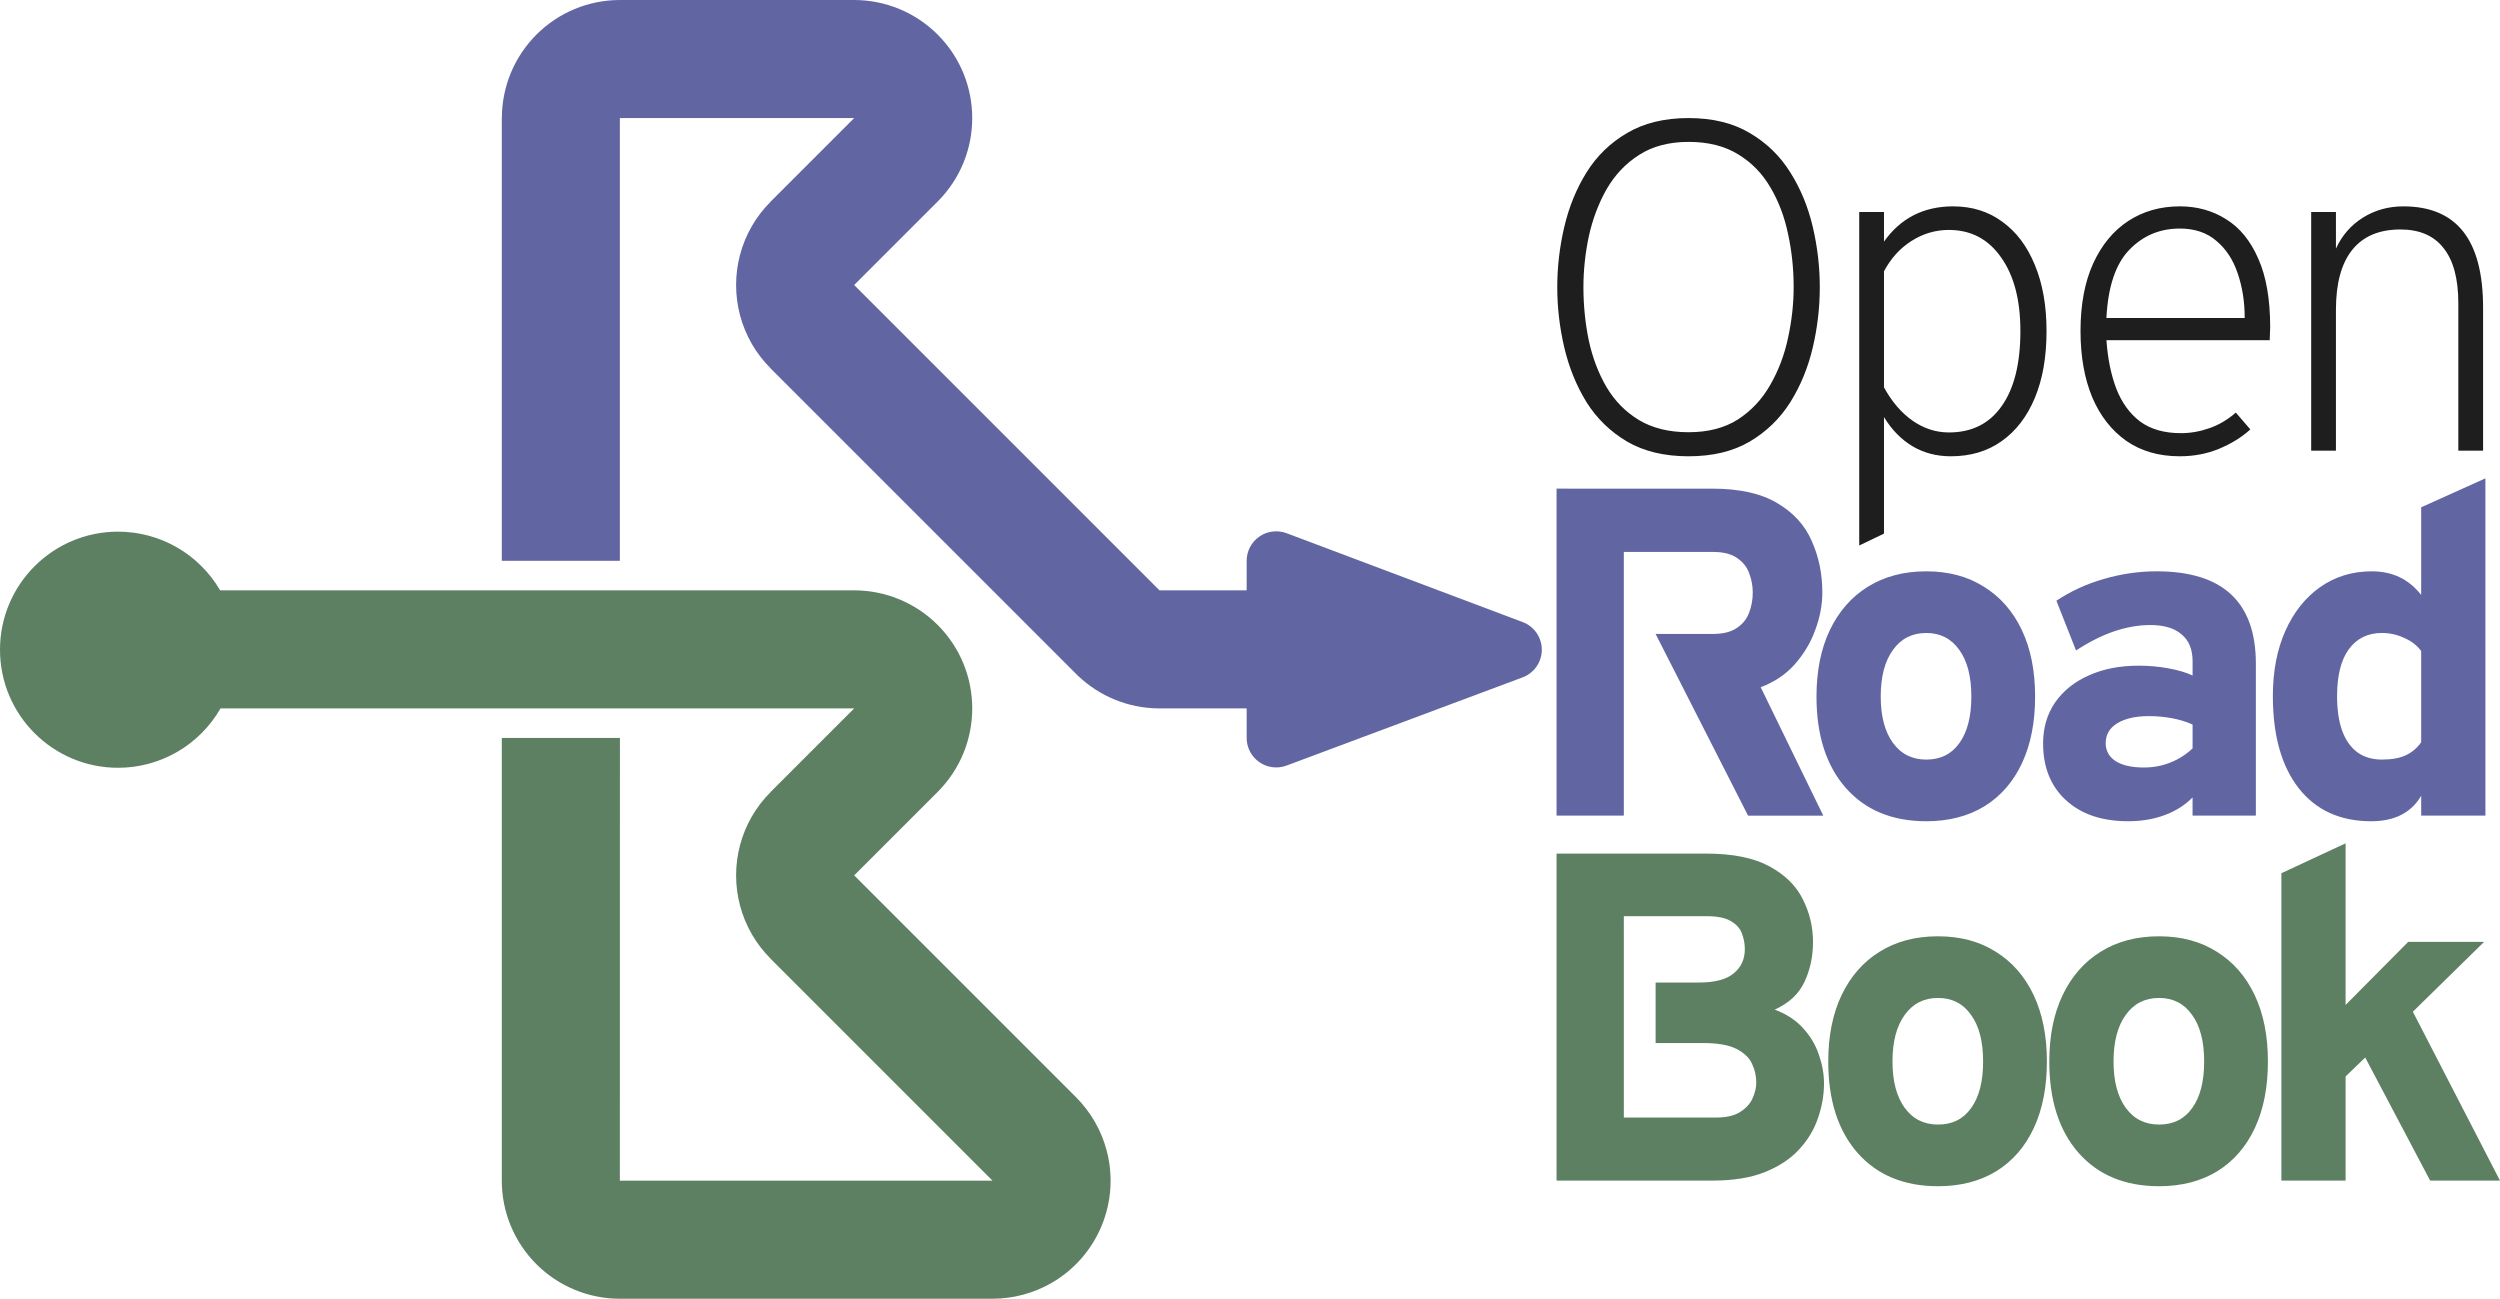
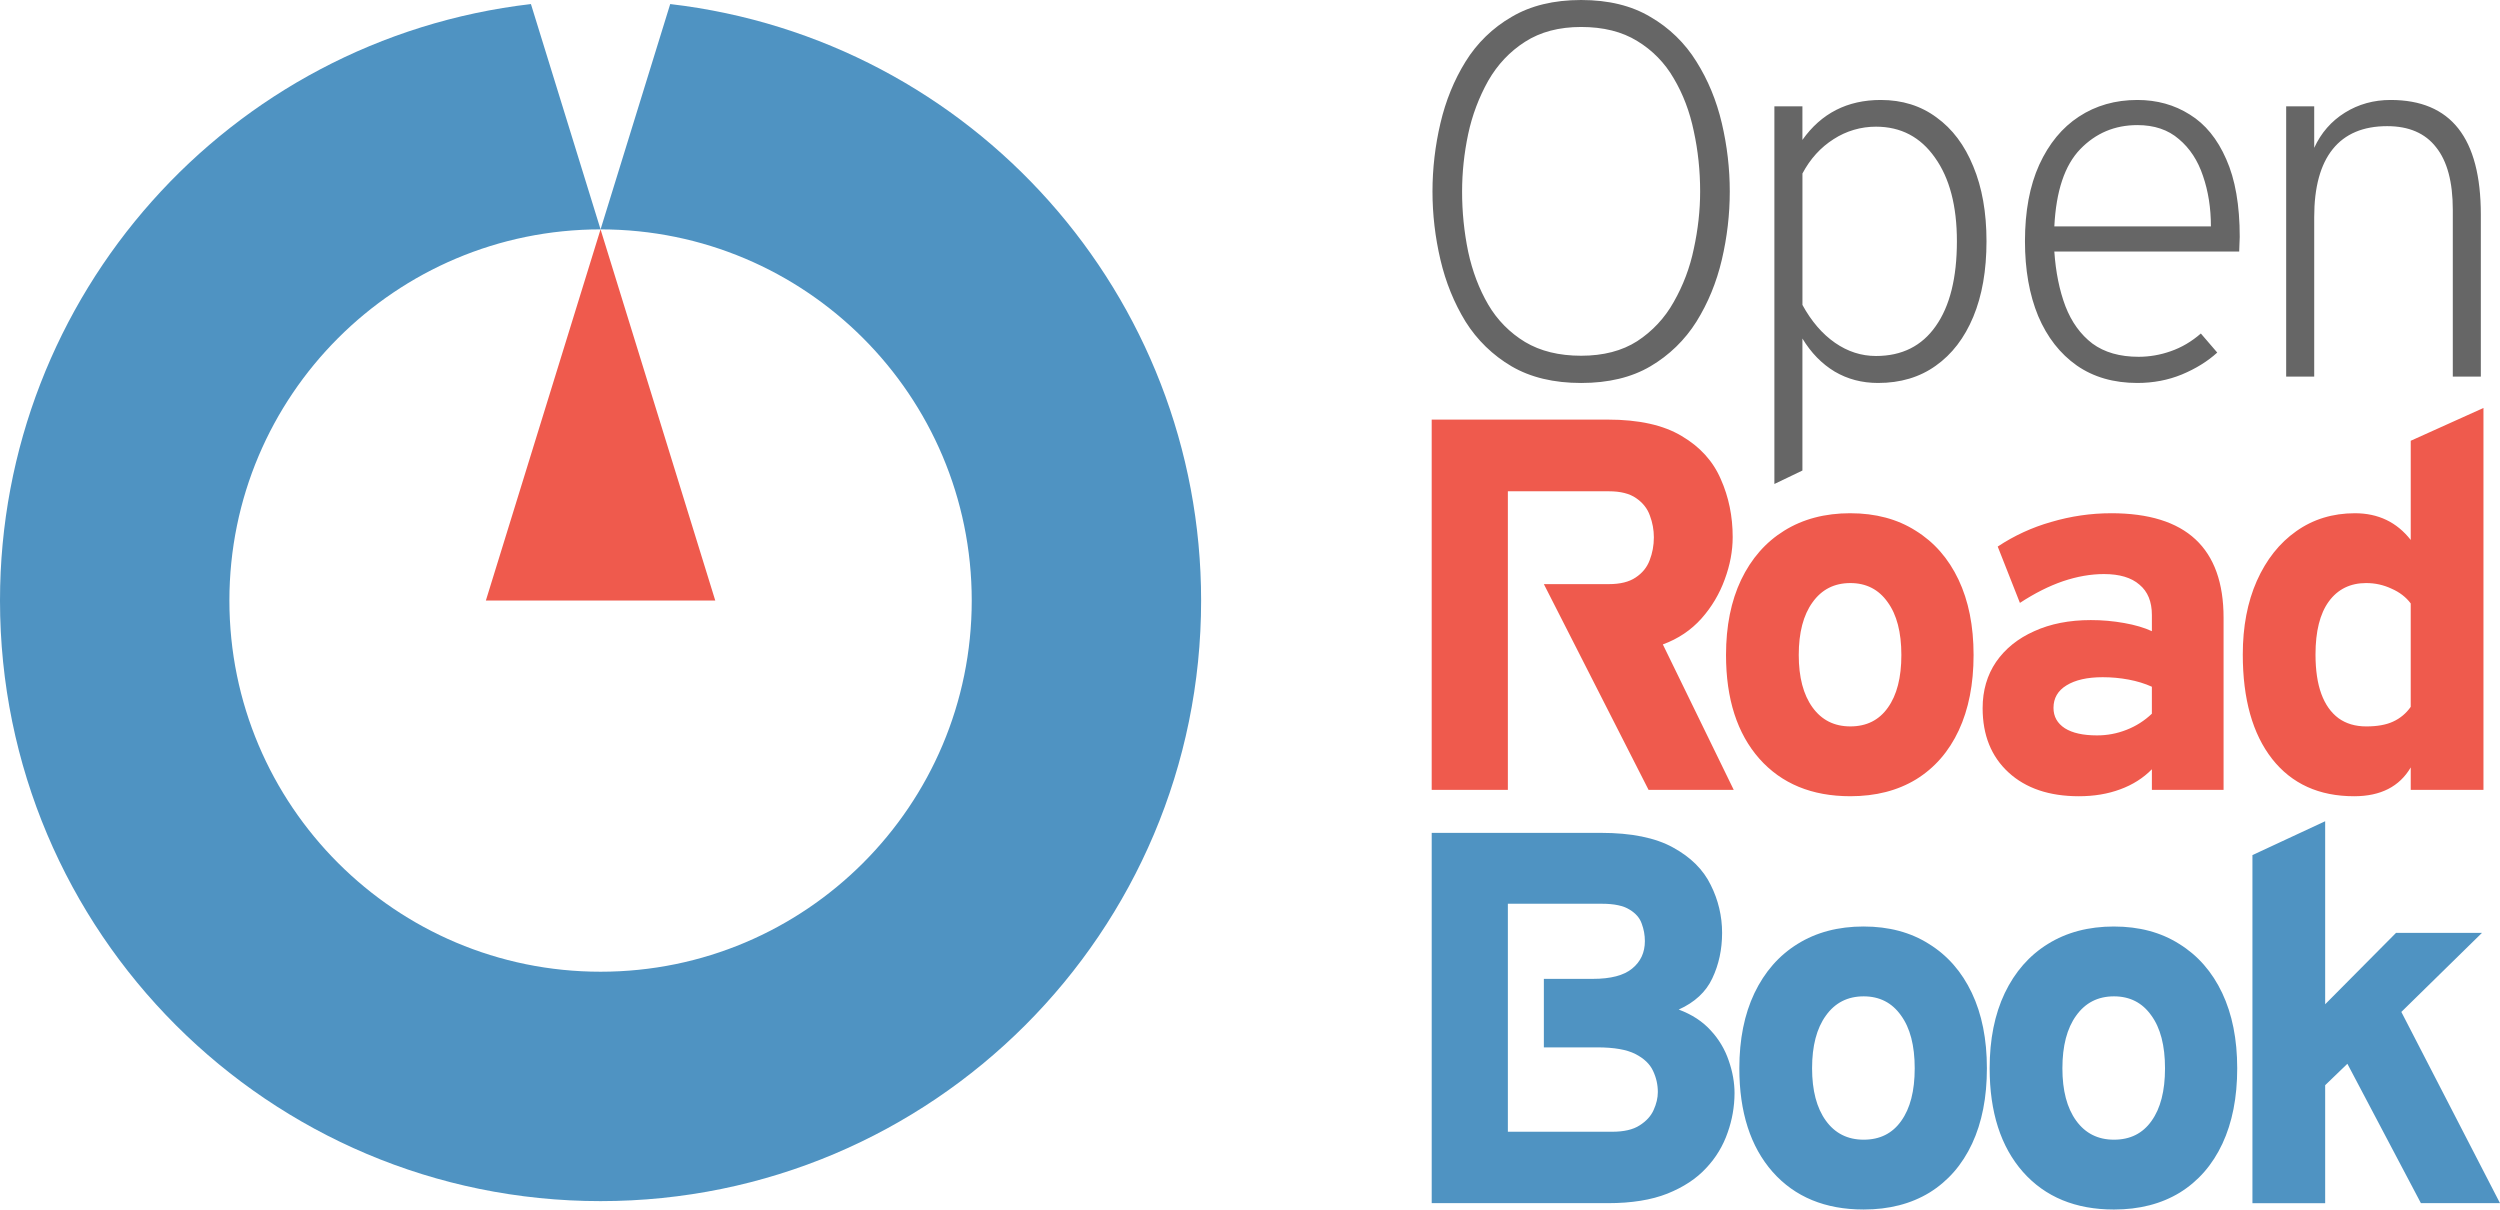
- <svg xmlns="http://www.w3.org/2000/svg" width="423.487mm" height="220.004mm" viewBox="0 0 423.487 220.004" version="1.1" id="svg1">
-   <defs id="defs1" />
-   <g id="layer7" transform="translate(-24.6202,24.702)">
-     <path id="path25" style="font-variation-settings:'wght' 200;display:inline;opacity:1;fill:#5e8062;stroke-width:1.8;stroke-linejoin:bevel;stroke-dasharray:7.2, 10.8;paint-order:stroke markers fill" d="m 44.62,65.357 c -11.046,1.04e-4 -20,8.954 -20,20 1.05e-4,11.046 8.954,20 20,20 7.169,1.1e-4 13.789,-3.837 17.353,-10.057 l 107.338,-10e-4 -14.141,14.141 0.008,0.008 c -1.238,1.233 -2.31,2.622 -3.187,4.133 -3.573,6.188 -3.573,13.811 0,19.999 0.877,1.511 1.949,2.901 3.187,4.133 l -0.008,0.008 37.578,37.578 h -63.127 l 0.011,-75 h -20.011 v 75 c -3.5e-4,5.305 2.107,10.392 5.858,14.143 3.75,3.75 8.837,5.857 14.141,5.858 h 63.064 c 0.024,0.005 0.07,-0.004 0.085,-0.005 3.503,-0.002 6.945,-0.924 9.98,-2.674 7.839,-4.526 11.661,-13.752 9.318,-22.496 -0.909,-3.391 -2.694,-6.483 -5.176,-8.965 l -0.004,-0.005 -37.574,-37.574 14.142,-14.141 c 7.81,-7.81 7.81,-20.473 0,-28.284 -3.751,-3.75 -8.837,-5.857 -14.141,-5.856 v -0.001 l -107.404,0.001 C 58.326,69.144 51.742,65.357 44.62,65.357 Z" />
-     <path id="path30" style="font-variation-settings:'wght' 200;display:inline;opacity:1;fill:#6166a3;stroke-width:1.8;stroke-linejoin:bevel;stroke-dasharray:7.2, 10.8;paint-order:stroke markers fill" d="m 129.633,-24.702 a 19.999,19.999 0 0 0 -14.141,5.858 19.999,19.999 0 0 0 -5.858,14.142 h -0.013 V 70.3 h 20 V -4.69 l 0.012,-0.012 v 0.001 h 39.678 l -14.141,14.141 0.008,0.008 a 19.999,19.999 0 0 0 -3.187,4.133 19.999,19.999 0 0 0 0,19.999 19.999,19.999 0 0 0 3.187,4.133 l -0.008,0.008 52.143,52.143 0.007,-0.007 a 19.999,19.999 0 0 0 6.06,3.92 19.999,19.999 0 0 0 7.418,1.521 v 0.002 h 15 v 4.999 a 5,5 0 0 0 6.75,4.683 l 40,-14.943 a 5,5 0 0 0 0.011,-9.361 l -40,-15.059 a 5,5 0 0 0 -6.762,4.68 v 5.001 H 221.031 L 169.311,23.581 183.453,9.439 a 19.999,19.999 0 0 0 0,-28.283 19.999,19.999 0 0 0 -14.141,-5.856 v -0.002 z" />
-     <g id="g3" transform="matrix(1.799863,0,0,1.799863,156.882,-4.70054)" style="display:inline;fill:#000000">
-       <path id="path51" style="font-size:43.966px;font-family:Overpass;-inkscape-font-specification:'Overpass, @wght=200';font-variation-settings:'wght' 200;letter-spacing:-3.175px;fill:#1e1e1e;stroke-width:154.694;stroke-linecap:round;stroke-linejoin:round;paint-order:stroke markers fill" d="m 85.433,-5.1676432e-4 c -2.272,0 -4.199,0.469 -5.782,1.407 -1.583,0.923 -2.858,2.162 -3.825,3.716 -0.953,1.539 -1.649,3.246 -2.088,5.122 -0.44,1.876 -0.66,3.767 -0.66,5.672 0,1.905 0.22,3.796 0.66,5.671 0.44,1.876 1.136,3.59 2.088,5.144 0.967,1.539 2.242,2.777 3.825,3.715 1.583,0.923 3.51,1.385 5.782,1.385 2.272,0 4.191,-0.462 5.759,-1.385 1.583,-0.938 2.858,-2.176 3.825,-3.715 0.967,-1.553 1.671,-3.268 2.11,-5.144 0.44,-1.876 0.659,-3.766 0.659,-5.671 0,-1.905 -0.22,-3.796 -0.659,-5.672 C 96.688,8.367 95.984,6.66 95.017,5.122 94.05,3.568 92.775,2.329 91.192,1.406 89.624,0.468 87.704,-5.1676432e-4 85.433,-5.1676432e-4 Z m 0,2.242 c 1.847,0 3.4,0.389 4.66,1.165 1.26,0.762 2.272,1.795 3.034,3.1 0.777,1.304 1.334,2.769 1.671,4.396 0.352,1.612 0.528,3.283 0.528,5.013 0,1.568 -0.176,3.158 -0.528,4.77 -0.337,1.597 -0.894,3.07 -1.671,4.418 -0.762,1.348 -1.774,2.433 -3.034,3.254 -1.26,0.806 -2.814,1.209 -4.66,1.209 -1.832,0 -3.386,-0.381 -4.661,-1.143 -1.26,-0.762 -2.279,-1.796 -3.056,-3.1 -0.762,-1.304 -1.319,-2.769 -1.671,-4.396 -0.337,-1.627 -0.505,-3.297 -0.505,-5.012 0,-1.583 0.168,-3.173 0.505,-4.771 0.352,-1.612 0.909,-3.092 1.671,-4.441 0.777,-1.348 1.795,-2.425 3.056,-3.231 1.275,-0.821 2.829,-1.231 4.661,-1.231 z m 24.901,6.067 c -2.77,0 -4.938,1.106 -6.507,3.319 V 8.837 h -2.33 V 40.228 l 2.33,-1.121 V 28.138 c 0.718,1.187 1.612,2.103 2.682,2.748 1.07,0.63 2.271,0.945 3.605,0.945 1.861,0 3.459,-0.476 4.792,-1.429 1.348,-0.953 2.388,-2.308 3.121,-4.067 0.733,-1.759 1.099,-3.854 1.099,-6.287 0,-2.389 -0.366,-4.463 -1.099,-6.221 -0.718,-1.759 -1.737,-3.114 -3.056,-4.067 -1.304,-0.967 -2.851,-1.451 -4.638,-1.451 z m 21.332,0 c -1.832,0 -3.451,0.462 -4.858,1.385 -1.392,0.909 -2.491,2.242 -3.297,4.001 -0.791,1.744 -1.187,3.862 -1.187,6.353 0,2.374 0.366,4.448 1.099,6.221 0.747,1.759 1.817,3.129 3.21,4.111 1.392,0.967 3.07,1.451 5.034,1.451 1.319,-1e-6 2.55,-0.234 3.693,-0.703 1.158,-0.484 2.14,-1.092 2.946,-1.825 l -1.363,-1.583 c -0.777,0.674 -1.612,1.165 -2.506,1.473 -0.879,0.308 -1.766,0.462 -2.66,0.462 -1.568,0 -2.85,-0.366 -3.847,-1.099 -0.982,-0.747 -1.729,-1.781 -2.242,-3.1 -0.498,-1.319 -0.806,-2.836 -0.923,-4.551 h 15.366 c 0.015,-0.22 0.022,-0.433 0.022,-0.638 0.015,-0.205 0.022,-0.396 0.022,-0.572 0,-2.638 -0.373,-4.792 -1.121,-6.463 -0.733,-1.685 -1.744,-2.924 -3.034,-3.715 -1.275,-0.806 -2.726,-1.209 -4.353,-1.209 z m 21.05,0 c -1.407,0 -2.674,0.352 -3.803,1.055 -1.128,0.703 -1.979,1.678 -2.55,2.924 V 8.837 h -2.33 V 31.303 h 2.33 V 18.047 c 0,-2.491 0.513,-4.375 1.539,-5.65 1.026,-1.275 2.535,-1.913 4.528,-1.913 1.803,0 3.158,0.586 4.067,1.759 0.923,1.158 1.385,2.887 1.385,5.188 v 13.871 h 2.33 V 17.85 c 0,-3.195 -0.623,-5.584 -1.869,-7.166 -1.246,-1.583 -3.122,-2.374 -5.628,-2.374 z m -21.05,2.088 c 1.407,0 2.557,0.389 3.451,1.165 0.909,0.762 1.575,1.781 2,3.056 0.44,1.275 0.659,2.675 0.659,4.199 h -13.014 c 0.147,-2.946 0.865,-5.086 2.154,-6.419 1.29,-1.334 2.872,-2 4.748,-2 z m -21.727,0.132 c 2.066,0 3.7,0.857 4.902,2.572 1.216,1.7 1.825,4.016 1.825,6.947 0,3.048 -0.586,5.4 -1.759,7.056 -1.158,1.656 -2.814,2.484 -4.968,2.484 -1.216,0 -2.352,-0.366 -3.408,-1.099 -1.055,-0.733 -1.956,-1.781 -2.704,-3.143 V 14.42 c 0.645,-1.216 1.509,-2.169 2.594,-2.858 1.085,-0.689 2.257,-1.034 3.518,-1.034 z" />
-       <path id="text48" style="font-size:43.966px;font-family:Overpass;-inkscape-font-specification:'Overpass, @wght=800';font-variation-settings:'wght' 800;letter-spacing:-3.565px;display:inline;fill:#6166a3;stroke-width:154.694;stroke-linecap:round;stroke-linejoin:round;paint-order:stroke markers fill" d="m 184.528,132.408 -6.045,2.726 v 8.244 c -1.158,-1.48 -2.704,-2.221 -4.638,-2.221 -1.847,0 -3.473,0.498 -4.88,1.495 -1.392,0.982 -2.484,2.359 -3.275,4.133 -0.777,1.759 -1.165,3.796 -1.165,6.111 0,3.708 0.813,6.602 2.44,8.683 1.627,2.066 3.898,3.1 6.815,3.1 2.198,0 3.767,-0.798 4.705,-2.396 v 1.868 h 6.045 z m -87.418,0.967 v 30.776 h 6.331 v -11.145 -5.957 -5.879 -1.837 h 8.397 c 0.967,0 1.722,0.191 2.264,0.572 0.557,0.381 0.938,0.865 1.143,1.451 0.22,0.586 0.33,1.187 0.33,1.802 0,0.674 -0.117,1.312 -0.352,1.913 -0.22,0.586 -0.608,1.062 -1.165,1.429 -0.542,0.366 -1.283,0.55 -2.221,0.55 h -5.405 l 3.031,5.957 5.671,11.145 h 7.079 l -5.892,-12.09 c 1.275,-0.469 2.345,-1.187 3.21,-2.154 0.865,-0.982 1.51,-2.066 1.935,-3.254 0.44,-1.187 0.659,-2.359 0.659,-3.517 0,-1.729 -0.33,-3.334 -0.989,-4.815 -0.645,-1.495 -1.729,-2.689 -3.254,-3.583 -1.509,-0.909 -3.554,-1.363 -6.133,-1.363 z m 34.795,7.782 c -2.11,0 -3.942,0.484 -5.496,1.451 -1.539,0.953 -2.733,2.315 -3.583,4.089 -0.835,1.759 -1.253,3.84 -1.253,6.243 0,3.649 0.923,6.522 2.77,8.618 1.847,2.081 4.367,3.121 7.562,3.121 2.11,0 3.935,-0.469 5.474,-1.407 1.539,-0.953 2.719,-2.308 3.539,-4.067 0.821,-1.759 1.231,-3.847 1.231,-6.265 0,-2.418 -0.418,-4.507 -1.253,-6.265 -0.835,-1.759 -2.023,-3.114 -3.562,-4.066 -1.524,-0.967 -3.334,-1.451 -5.43,-1.451 z m 21.68,0 c -1.685,0 -3.348,0.242 -4.99,0.726 -1.627,0.469 -3.107,1.15 -4.441,2.044 l 1.846,4.682 c 1.231,-0.806 2.425,-1.407 3.583,-1.802 1.172,-0.396 2.308,-0.594 3.408,-0.594 1.29,0 2.271,0.293 2.946,0.88 0.689,0.572 1.033,1.414 1.033,2.528 v 1.341 c -0.63,-0.293 -1.399,-0.52 -2.308,-0.682 -0.894,-0.161 -1.817,-0.242 -2.77,-0.242 -1.788,0 -3.356,0.308 -4.705,0.923 -1.348,0.601 -2.404,1.451 -3.166,2.55 -0.747,1.099 -1.121,2.382 -1.121,3.847 0,2.242 0.718,4.023 2.154,5.342 1.436,1.319 3.385,1.978 5.847,1.978 1.26,0 2.403,-0.191 3.429,-0.572 1.041,-0.381 1.92,-0.938 2.638,-1.671 v 1.715 h 5.957 v -14.311 c 0,-2.887 -0.777,-5.056 -2.33,-6.507 -1.553,-1.451 -3.891,-2.176 -7.012,-2.176 z m -21.68,5.803 c 1.319,0 2.352,0.528 3.1,1.583 0.762,1.041 1.143,2.506 1.143,4.397 0,1.876 -0.373,3.334 -1.121,4.375 -0.733,1.041 -1.773,1.561 -3.122,1.561 -1.334,0 -2.381,-0.528 -3.143,-1.583 -0.762,-1.055 -1.143,-2.506 -1.143,-4.353 0,-1.861 0.381,-3.319 1.143,-4.374 0.762,-1.07 1.81,-1.605 3.143,-1.605 z m 42.885,0 c 0.733,0 1.429,0.154 2.089,0.462 0.674,0.293 1.209,0.703 1.605,1.231 v 8.595 c -0.396,0.557 -0.887,0.967 -1.473,1.231 -0.572,0.264 -1.312,0.396 -2.221,0.396 -0.909,0 -1.678,-0.227 -2.308,-0.682 -0.63,-0.469 -1.106,-1.143 -1.429,-2.022 -0.322,-0.879 -0.484,-1.971 -0.484,-3.276 0,-1.92 0.366,-3.385 1.099,-4.397 0.747,-1.026 1.788,-1.539 3.121,-1.539 z m -21.908,7.826 c 0.733,0 1.451,0.066 2.154,0.197 0.703,0.132 1.348,0.33 1.934,0.594 v 2.242 c -0.616,0.586 -1.319,1.033 -2.11,1.341 -0.777,0.308 -1.597,0.461 -2.462,0.461 -1.143,0 -2.03,-0.198 -2.66,-0.593 -0.63,-0.41 -0.945,-0.975 -0.945,-1.693 0,-0.806 0.359,-1.429 1.077,-1.869 0.733,-0.454 1.737,-0.681 3.012,-0.681 z" transform="translate(-24.0983,-98.5)" />
-       <path id="text49" style="font-size:43.966px;font-family:Overpass;-inkscape-font-specification:'Overpass, @wght=800';font-variation-settings:'wght' 800;letter-spacing:-4.318px;display:inline;fill:#5e8062;stroke-width:154.694;stroke-linecap:round;stroke-linejoin:round;paint-order:stroke markers fill" d="m 171.371,166.757 -6.045,2.814 v 28.93 h 6.045 v -9.805 l 1.846,-1.781 6.111,11.585 h 6.573 l -8.2,-15.894 6.705,-6.573 h -7.144 l -5.892,5.936 z m -74.261,0.967 v 30.776 h 14.663 c 1.949,0 3.591,-0.264 4.924,-0.792 1.348,-0.542 2.425,-1.253 3.231,-2.132 0.821,-0.879 1.414,-1.861 1.781,-2.946 0.381,-1.085 0.572,-2.177 0.572,-3.276 0,-0.879 -0.161,-1.78 -0.484,-2.704 -0.308,-0.923 -0.806,-1.759 -1.495,-2.506 -0.674,-0.747 -1.561,-1.326 -2.66,-1.736 1.334,-0.601 2.264,-1.466 2.792,-2.594 0.542,-1.143 0.813,-2.404 0.813,-3.781 0,-1.392 -0.315,-2.718 -0.945,-3.979 -0.616,-1.275 -1.663,-2.316 -3.143,-3.122 -1.466,-0.806 -3.459,-1.209 -5.979,-1.209 z m 6.331,5.892 h 7.826 c 1.011,0 1.773,0.161 2.286,0.484 0.513,0.308 0.85,0.696 1.011,1.165 0.176,0.469 0.264,0.953 0.264,1.451 0,0.953 -0.352,1.715 -1.055,2.286 -0.689,0.572 -1.781,0.857 -3.276,0.857 h -4.064 v 5.694 h 4.438 c 1.392,0 2.447,0.183 3.165,0.549 0.718,0.366 1.209,0.836 1.473,1.407 0.264,0.557 0.396,1.143 0.396,1.759 0,0.484 -0.117,0.982 -0.351,1.495 -0.22,0.498 -0.608,0.923 -1.165,1.275 -0.542,0.352 -1.304,0.528 -2.286,0.528 h -5.669 -2.992 v -7.012 -5.694 z m 29.571,1.89 c -2.11,0 -3.942,0.484 -5.495,1.451 -1.539,0.953 -2.733,2.315 -3.583,4.089 -0.835,1.759 -1.253,3.84 -1.253,6.244 0,3.649 0.923,6.521 2.77,8.617 1.847,2.081 4.367,3.122 7.562,3.122 2.11,0 3.935,-0.469 5.474,-1.407 1.539,-0.953 2.719,-2.308 3.539,-4.067 0.821,-1.759 1.231,-3.847 1.231,-6.265 0,-2.418 -0.418,-4.507 -1.253,-6.265 -0.835,-1.759 -2.022,-3.114 -3.561,-4.067 -1.524,-0.967 -3.334,-1.451 -5.43,-1.451 z m 20.804,0 c -2.11,0 -3.942,0.484 -5.496,1.451 -1.539,0.953 -2.733,2.315 -3.583,4.089 -0.835,1.759 -1.253,3.84 -1.253,6.244 0,3.649 0.923,6.521 2.77,8.617 1.847,2.081 4.367,3.122 7.562,3.122 2.11,0 3.935,-0.469 5.474,-1.407 1.539,-0.953 2.719,-2.308 3.539,-4.067 0.821,-1.759 1.231,-3.847 1.231,-6.265 0,-2.418 -0.417,-4.507 -1.253,-6.265 -0.835,-1.759 -2.023,-3.114 -3.562,-4.067 -1.524,-0.967 -3.334,-1.451 -5.43,-1.451 z m -20.804,5.804 c 1.319,0 2.353,0.528 3.1,1.583 0.762,1.041 1.143,2.506 1.143,4.397 0,1.876 -0.374,3.334 -1.121,4.374 -0.733,1.041 -1.773,1.561 -3.122,1.561 -1.334,0 -2.381,-0.528 -3.143,-1.583 -0.762,-1.055 -1.143,-2.506 -1.143,-4.352 0,-1.861 0.381,-3.32 1.143,-4.375 0.762,-1.07 1.81,-1.605 3.143,-1.605 z m 20.804,0 c 1.319,0 2.352,0.528 3.1,1.583 0.762,1.041 1.143,2.506 1.143,4.397 0,1.876 -0.373,3.334 -1.121,4.374 -0.733,1.041 -1.773,1.561 -3.122,1.561 -1.334,0 -2.381,-0.528 -3.143,-1.583 -0.762,-1.055 -1.143,-2.506 -1.143,-4.352 0,-1.861 0.381,-3.32 1.143,-4.375 0.762,-1.07 1.81,-1.605 3.143,-1.605 z" transform="translate(-24.0983,-98.5)" />
-     </g>
+ <svg xmlns="http://www.w3.org/2000/svg" width="1413.496" height="683.857" viewBox="0 0 373.987 180.937">
+   <g style="display:inline;fill:#4685b1;fill-opacity:1">
+     <path d="M85.433 0q-3.409 0-5.782 1.406a10.9 10.9 0 0 0-3.825 3.716q-1.43 2.307-2.088 5.121a24.8 24.8 0 0 0-.66 5.672q0 2.858.66 5.672t2.088 5.144a11.2 11.2 0 0 0 3.825 3.715q2.374 1.385 5.782 1.385 3.406 0 5.759-1.385a11.2 11.2 0 0 0 3.825-3.715q1.45-2.33 2.11-5.144t.66-5.672-.66-5.672-2.11-5.121a10.9 10.9 0 0 0-3.825-3.716Q88.84 0 85.432 0m0 2.242q2.77 0 4.66 1.165a8.66 8.66 0 0 1 3.034 3.1q1.164 1.956 1.67 4.396.528 2.418.528 5.012 0 2.352-.528 4.77a15 15 0 0 1-1.67 4.419 9.24 9.24 0 0 1-3.034 3.253q-1.89 1.21-4.66 1.21-2.748 0-4.661-1.143a8.85 8.85 0 0 1-3.056-3.1q-1.143-1.957-1.67-4.397a24.6 24.6 0 0 1-.506-5.012q0-2.374.505-4.77a15.8 15.8 0 0 1 1.671-4.441q1.165-2.022 3.056-3.231 1.913-1.231 4.66-1.231m24.9 6.067q-4.154 0-6.506 3.32V8.836h-2.33v31.391l2.33-1.12v-10.97q1.077 1.78 2.682 2.747 1.605.946 3.605.946 2.793 0 4.793-1.43 2.022-1.428 3.12-4.066 1.1-2.638 1.1-6.287 0-3.584-1.1-6.221-1.076-2.64-3.055-4.067-1.956-1.451-4.638-1.45m21.332 0q-2.747 0-4.858 1.385-2.088 1.363-3.297 4-1.187 2.617-1.187 6.354 0 3.561 1.099 6.221 1.12 2.639 3.21 4.111 2.088 1.45 5.033 1.45 1.979 0 3.694-.703 1.737-.725 2.945-1.824l-1.362-1.583q-1.166 1.011-2.507 1.473a8 8 0 0 1-2.66.462q-2.352 0-3.846-1.1-1.473-1.12-2.243-3.1-.747-1.977-.923-4.55h15.366a10 10 0 0 0 .022-.638q.022-.307.022-.571 0-3.957-1.121-6.463-1.1-2.527-3.034-3.715-1.912-1.209-4.353-1.209m21.05 0q-2.11 0-3.802 1.055t-2.55 2.924V8.837h-2.33v22.466h2.33V18.047q0-3.735 1.539-5.65 1.538-1.912 4.528-1.912 2.704 0 4.067 1.759 1.385 1.736 1.385 5.188v13.871h2.33V17.85q0-4.792-1.869-7.167t-5.627-2.374m-21.05 2.088q2.11 0 3.452 1.166 1.362 1.143 2 3.055.66 1.913.66 4.199h-13.014q.22-4.419 2.154-6.42 1.935-2 4.748-2m-21.726.132q3.099 0 4.902 2.572 1.824 2.55 1.824 6.947 0 4.572-1.758 7.056-1.737 2.484-4.968 2.484-1.825 0-3.408-1.099t-2.704-3.143V14.42q.968-1.824 2.594-2.857a6.44 6.44 0 0 1 3.518-1.034" style="fill:#666;fill-opacity:1;stroke-width:154.694;stroke-linecap:round;stroke-linejoin:round;paint-order:stroke markers fill" transform="translate(82.762)scale(1.79986)" />
+     <path d="m184.528 132.408-6.045 2.726v8.244q-1.737-2.22-4.638-2.22-2.77 0-4.88 1.494-2.089 1.473-3.276 4.133-1.165 2.638-1.165 6.111 0 5.562 2.44 8.683 2.44 3.1 6.815 3.1 3.297 0 4.704-2.396v1.868h6.045zm-87.418.967v30.776h6.331v-24.818h8.398q1.45 0 2.264.571.835.572 1.143 1.451.33.879.33 1.803 0 1.01-.352 1.912-.33.88-1.165 1.43-.813.549-2.22.549h-5.406l3.032 5.957 5.671 11.145h7.079l-5.892-12.09q1.913-.703 3.21-2.154a10 10 0 0 0 1.935-3.254q.66-1.781.659-3.517 0-2.594-.99-4.815-.966-2.242-3.253-3.583-2.265-1.363-6.133-1.363zm34.795 7.782q-3.165 0-5.496 1.451-2.308 1.43-3.583 4.09-1.253 2.637-1.253 6.242 0 5.474 2.77 8.618 2.77 3.12 7.562 3.12 3.165 0 5.474-1.406 2.308-1.428 3.539-4.067 1.23-2.638 1.231-6.265 0-3.627-1.253-6.265t-3.561-4.067q-2.286-1.45-5.43-1.45m21.68 0q-2.528 0-4.99.726a15.8 15.8 0 0 0-4.44 2.044L146 148.61q1.846-1.209 3.583-1.803 1.76-.594 3.408-.594 1.935 0 2.945.88 1.034.857 1.033 2.528v1.34q-.945-.439-2.308-.68a15.6 15.6 0 0 0-2.77-.243q-2.681 0-4.704.924-2.023.9-3.166 2.55-1.12 1.648-1.12 3.847 0 3.363 2.154 5.342t5.847 1.978q1.89 0 3.43-.572 1.56-.571 2.637-1.67v1.714h5.958v-14.31q0-4.332-2.33-6.508-2.33-2.175-7.013-2.176m-21.68 5.804q1.979 0 3.1 1.582 1.143 1.562 1.143 4.397 0 2.814-1.121 4.375-1.1 1.56-3.122 1.56-2 0-3.143-1.582t-1.143-4.353q0-2.792 1.143-4.374 1.143-1.605 3.143-1.605m42.885 0q1.1 0 2.089.462 1.011.44 1.604 1.23v8.596a3.6 3.6 0 0 1-1.473 1.23q-.856.397-2.22.397-1.363 0-2.308-.682-.945-.703-1.429-2.022-.483-1.32-.484-3.276 0-2.88 1.1-4.396 1.12-1.54 3.12-1.54m-21.908 7.826q1.098 0 2.154.197 1.055.198 1.934.594v2.242a6.4 6.4 0 0 1-2.11 1.341 6.6 6.6 0 0 1-2.462.462q-1.715 0-2.66-.593-.945-.615-.945-1.693 0-1.21 1.077-1.869 1.1-.681 3.012-.681" style="display:inline;fill:#ef5a4d;fill-opacity:1;stroke-width:154.694;stroke-linecap:round;stroke-linejoin:round;paint-order:stroke markers fill" transform="translate(39.389 -177.286)scale(1.79986)" />
+     <path d="m171.371 166.757-6.045 2.814v28.93h6.045v-9.805l1.847-1.781 6.111 11.585h6.573l-8.2-15.894 6.705-6.573h-7.144l-5.892 5.936zm-74.26.967V198.5h14.662q2.924 0 4.924-.792 2.023-.812 3.232-2.132a8.1 8.1 0 0 0 1.78-2.945 9.8 9.8 0 0 0 .572-3.276q0-1.319-.484-2.704a6.9 6.9 0 0 0-1.495-2.506q-1.01-1.121-2.66-1.736 2-.901 2.792-2.595.813-1.714.813-3.78a8.8 8.8 0 0 0-.945-3.98q-.923-1.911-3.143-3.121-2.199-1.21-5.98-1.21zm6.33 5.891h7.826q1.516 0 2.286.484.77.462 1.012 1.165.263.704.264 1.45 0 1.43-1.056 2.287-1.032.857-3.275.857h-4.065v5.694h4.439q2.088 0 3.165.55 1.077.549 1.473 1.407.396.835.396 1.758 0 .726-.352 1.495-.33.747-1.165 1.275-.813.528-2.286.528h-8.662v-12.707zm29.571 1.89q-3.165 0-5.495 1.452-2.308 1.428-3.583 4.088-1.254 2.638-1.254 6.244 0 5.474 2.77 8.617 2.77 3.122 7.562 3.122 3.165 0 5.474-1.407 2.309-1.43 3.54-4.067t1.23-6.265-1.253-6.265q-1.253-2.639-3.56-4.067-2.288-1.451-5.43-1.451m20.804 0q-3.165 0-5.495 1.452-2.31 1.428-3.584 4.088-1.253 2.638-1.253 6.244 0 5.474 2.77 8.617 2.77 3.122 7.562 3.122 3.165 0 5.474-1.407 2.309-1.43 3.54-4.067t1.23-6.265-1.252-6.265q-1.254-2.639-3.562-4.067-2.286-1.451-5.43-1.451m-20.804 5.804q1.979 0 3.1 1.583 1.143 1.56 1.143 4.397 0 2.814-1.121 4.374-1.1 1.56-3.122 1.56-2 0-3.143-1.582t-1.144-4.352q0-2.792 1.144-4.375 1.143-1.605 3.143-1.605m20.804 0q1.98 0 3.1 1.583 1.143 1.56 1.143 4.397 0 2.814-1.12 4.374-1.1 1.56-3.123 1.56-1.999 0-3.143-1.582t-1.143-4.352q0-2.792 1.143-4.375 1.143-1.605 3.143-1.605" style="display:inline;fill:#4f93c2;fill-opacity:1;stroke-width:154.694;stroke-linecap:round;stroke-linejoin:round;paint-order:stroke markers fill" transform="translate(39.389 -177.286)scale(1.79986)" />
+   </g>
+   <g style="fill:#4f93c2;fill-opacity:1">
+     <path d="M108.194 56.34a50 50 0 0 0-44.203 49.663 50 50 0 0 0 50 50 50 50 0 0 0 50-50A50 50 0 0 0 119.79 56.34l-5.798 18.76a30.9 30.9 0 0 1 30.902 30.903 30.9 30.9 0 0 1-30.902 30.901 30.9 30.9 0 0 1-30.902-30.901A30.9 30.9 0 0 1 113.991 75.1Z" style="font-variation-settings:&quot;wght&quot;200;fill:#4f93c2;fill-opacity:1;stroke-width:16.065;stroke-linecap:square;paint-order:stroke markers fill" transform="translate(-114.98 -100.626)scale(1.79681)" />
+     <path d="m113.991 75.1 9.55 30.902h-19.099z" style="font-variation-settings:&quot;wght&quot;200;fill:#ef5a4d;fill-opacity:1;stroke-width:15.929;stroke-linecap:square;paint-order:stroke markers fill" transform="translate(-114.98 -100.626)scale(1.79681)" />
  </g>
</svg>
